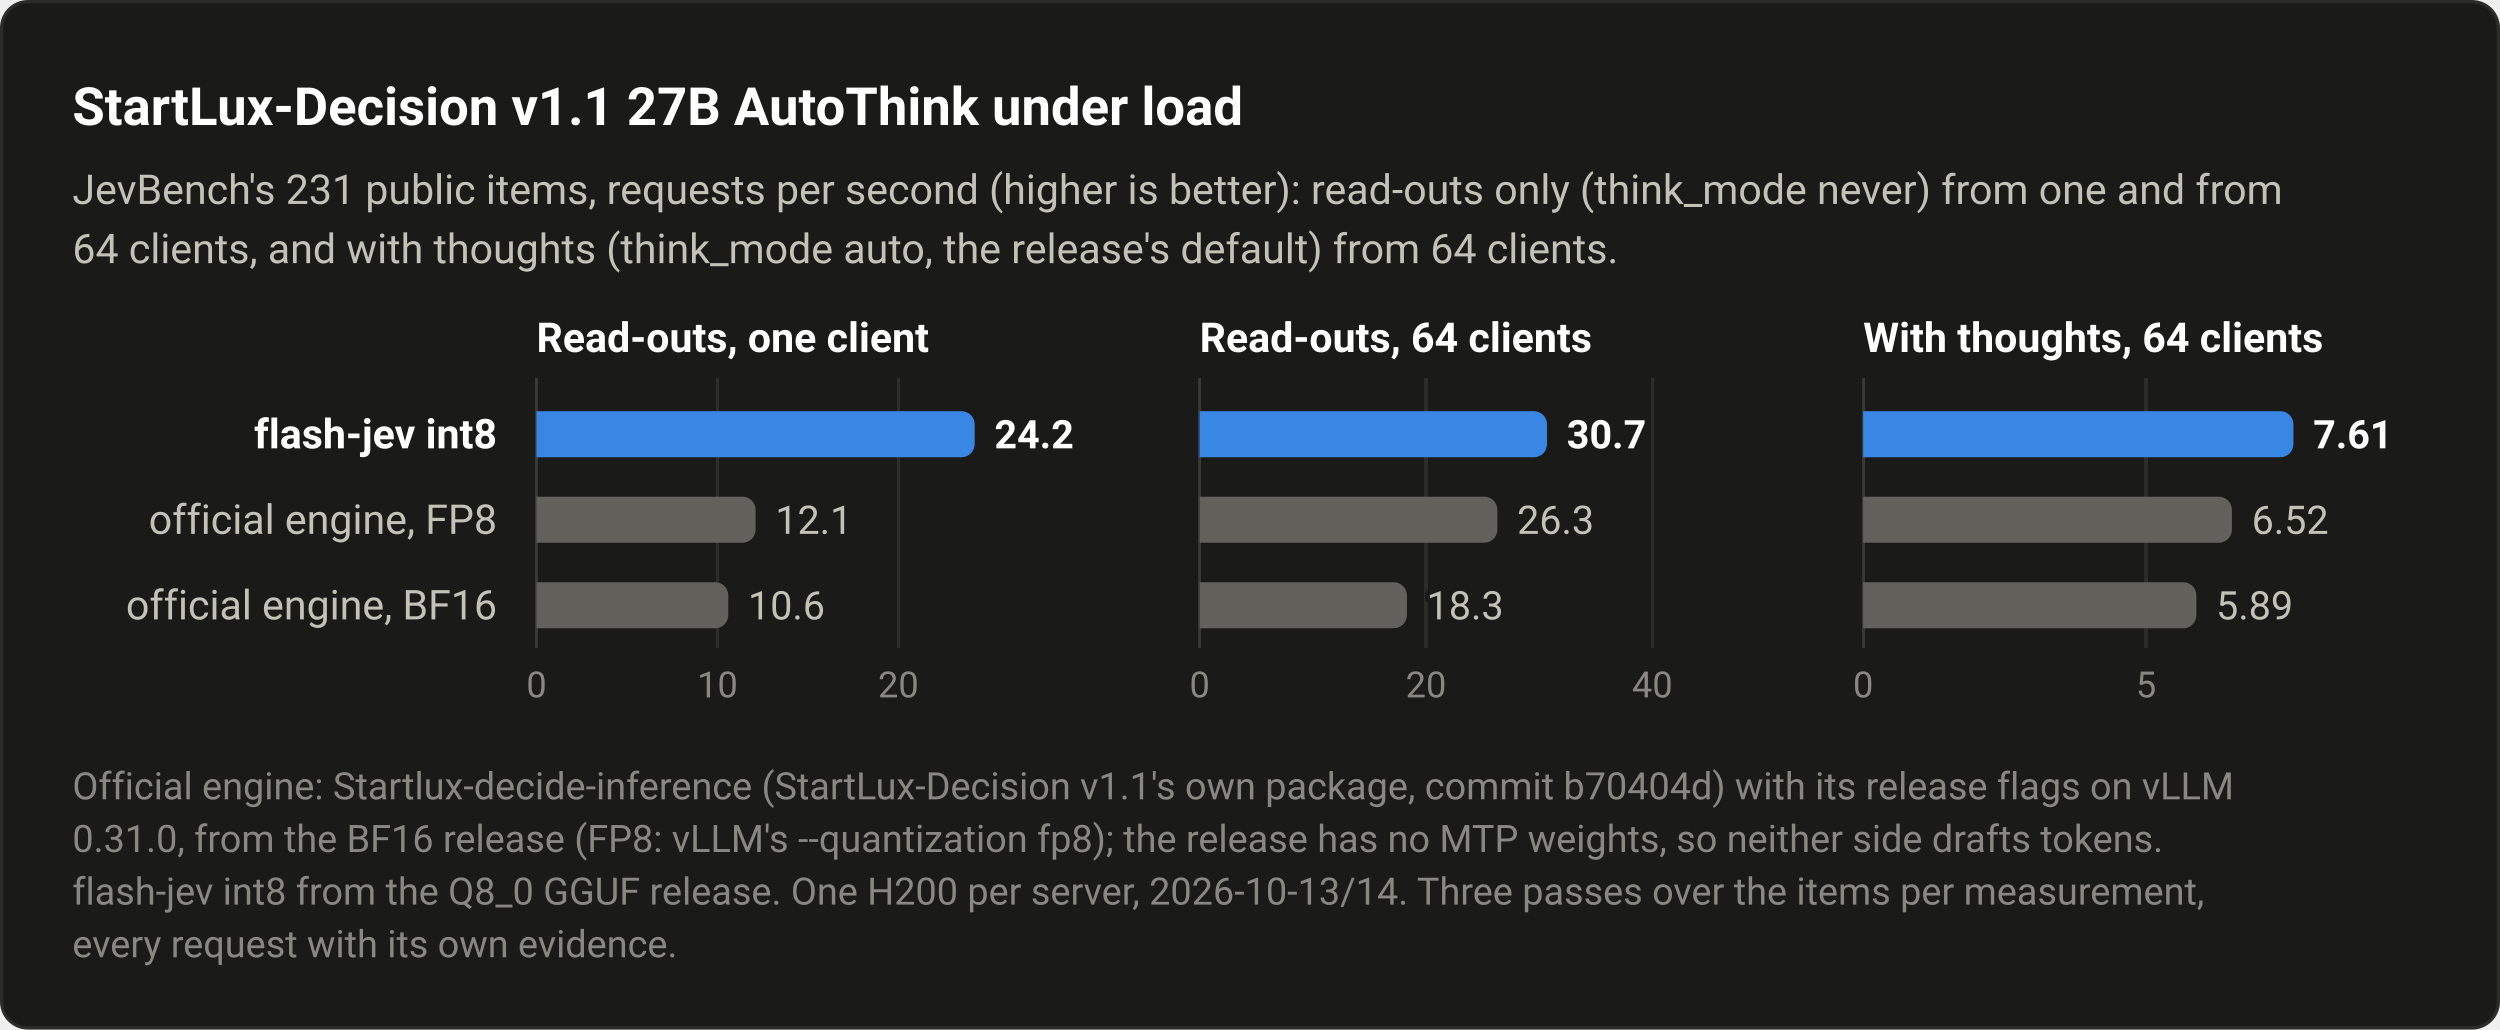
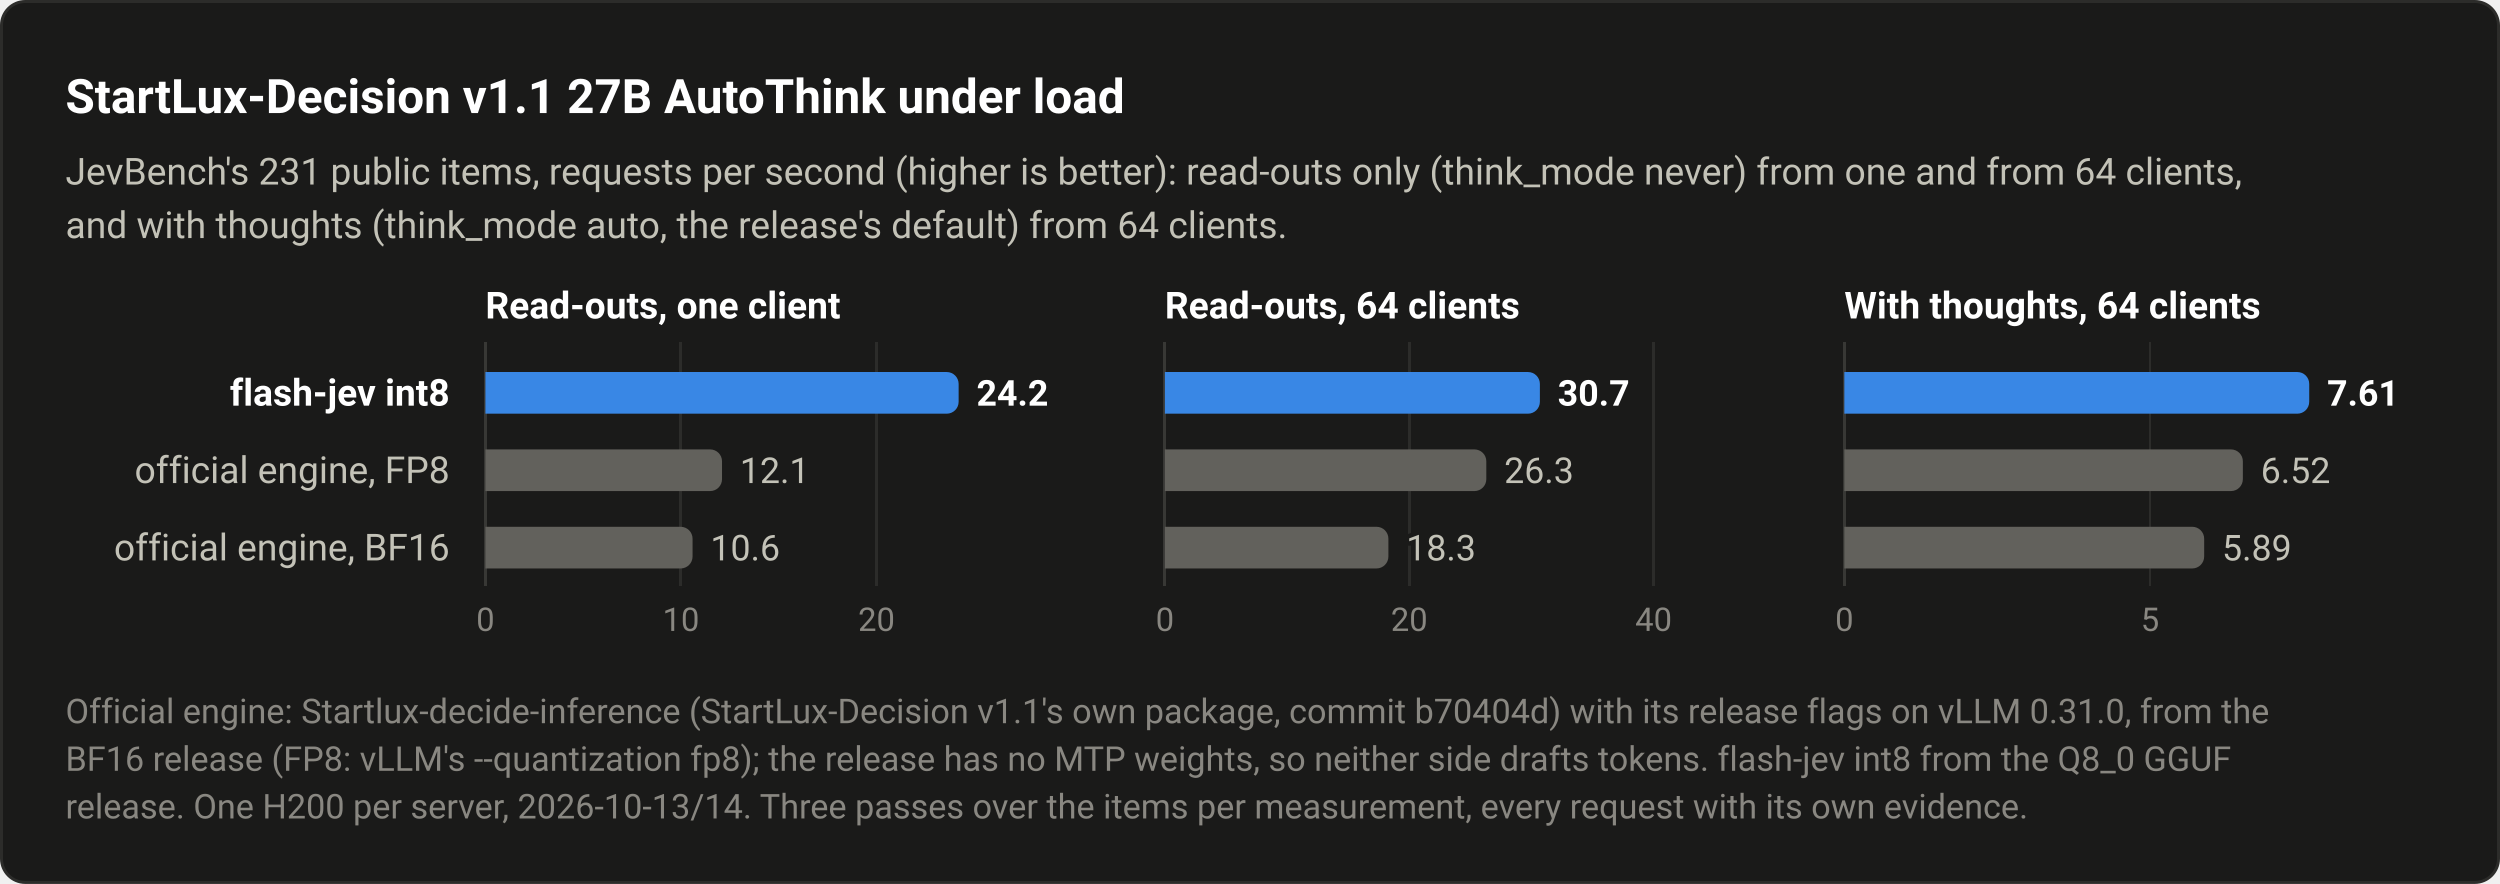
- <svg xmlns="http://www.w3.org/2000/svg" width="760" height="313" viewBox="0 0 760 313" role="img" aria-labelledby="title desc" font-family="system-ui, -apple-system, 'Segoe UI', Roboto, 'Helvetica Neue', Arial, sans-serif">
-   <rect x="0.5" y="0.5" width="759" height="312" rx="8" fill="#1a1a19" stroke="#2c2c2a" />
+ <svg xmlns="http://www.w3.org/2000/svg" width="840" height="297" viewBox="0 0 840 297" role="img" aria-labelledby="title desc" font-family="system-ui, -apple-system, 'Segoe UI', Roboto, 'Helvetica Neue', Arial, sans-serif">
+   <rect x="0.5" y="0.5" width="839" height="296" rx="8" fill="#1a1a19" stroke="#2c2c2a" />
  <text x="22.0" y="38.0" font-size="16" fill="#ffffff" text-anchor="start" font-weight="600">StartLux-Decision v1.1 27B AutoThink under load</text>
-   <text x="22.0" y="62.0" font-size="12.5" fill="#c3c2b7" text-anchor="start" font-weight="400">JevBench's 231 public items, requests per second (higher is better): read-outs only (think_mode never) from one and from</text>
-   <text x="22.0" y="80.0" font-size="12.5" fill="#c3c2b7" text-anchor="start" font-weight="400">64 clients, and with thoughts (think_mode auto, the release's default) from 64 clients.</text>
+   <text x="22.0" y="62.0" font-size="12.5" fill="#c3c2b7" text-anchor="start" font-weight="400">JevBench's 231 public items, requests per second (higher is better): read-outs only (think_mode never) from one and from 64 clients,</text>
+   <text x="22.0" y="80.0" font-size="12.5" fill="#c3c2b7" text-anchor="start" font-weight="400">and with thoughts (think_mode auto, the release's default) from 64 clients.</text>
  <text x="163.1" y="107.0" font-size="12.5" fill="#ffffff" text-anchor="start" font-weight="600">Read-outs, one client</text>
  <text x="163.1" y="212.0" font-size="11" fill="#898781" text-anchor="middle" font-weight="400" style="font-variant-numeric: tabular-nums">0</text>
-   <line x1="218.1" y1="115.0" x2="218.1" y2="197.0" stroke="#2c2c2a" stroke-width="1" shape-rendering="crispEdges" />
-   <text x="218.1" y="212.0" font-size="11" fill="#898781" text-anchor="middle" font-weight="400" style="font-variant-numeric: tabular-nums">10</text>
-   <line x1="273.1" y1="115.0" x2="273.1" y2="197.0" stroke="#2c2c2a" stroke-width="1" shape-rendering="crispEdges" />
-   <text x="273.1" y="212.0" font-size="11" fill="#898781" text-anchor="middle" font-weight="400" style="font-variant-numeric: tabular-nums">20</text>
+   <line x1="228.8" y1="115.0" x2="228.8" y2="197.0" stroke="#2c2c2a" stroke-width="1" shape-rendering="crispEdges" />
+   <text x="228.8" y="212.0" font-size="11" fill="#898781" text-anchor="middle" font-weight="400" style="font-variant-numeric: tabular-nums">10</text>
+   <line x1="294.5" y1="115.0" x2="294.5" y2="197.0" stroke="#2c2c2a" stroke-width="1" shape-rendering="crispEdges" />
+   <text x="294.5" y="212.0" font-size="11" fill="#898781" text-anchor="middle" font-weight="400" style="font-variant-numeric: tabular-nums">20</text>
  <line x1="163.1" y1="115.0" x2="163.1" y2="197.0" stroke="#383835" stroke-width="1" shape-rendering="crispEdges" />
-   <path d="M163.1,125.0 H292.3 A4.0,4.0 0 0 1 296.3,129.0 V135.0 A4.0,4.0 0 0 1 292.3,139.0 H163.1 Z" fill="#3987e5" />
-   <text x="302.3" y="136.3" font-size="12" fill="#ffffff" text-anchor="start" font-weight="600" style="font-variant-numeric: tabular-nums" stroke="#1a1a19" stroke-width="3" stroke-linejoin="round" paint-order="stroke">24.2</text>
-   <path d="M163.1,151.0 H225.7 A4.0,4.0 0 0 1 229.7,155.0 V161.0 A4.0,4.0 0 0 1 225.7,165.0 H163.1 Z" fill="#62615c" />
-   <text x="235.7" y="162.3" font-size="12" fill="#c3c2b7" text-anchor="start" font-weight="400" style="font-variant-numeric: tabular-nums" stroke="#1a1a19" stroke-width="3" stroke-linejoin="round" paint-order="stroke">12.1</text>
-   <path d="M163.1,177.0 H217.4 A4.0,4.0 0 0 1 221.4,181.0 V187.0 A4.0,4.0 0 0 1 217.4,191.0 H163.1 Z" fill="#62615c" />
-   <text x="227.4" y="188.3" font-size="12" fill="#c3c2b7" text-anchor="start" font-weight="400" style="font-variant-numeric: tabular-nums" stroke="#1a1a19" stroke-width="3" stroke-linejoin="round" paint-order="stroke">10.6</text>
-   <text x="364.7" y="107.0" font-size="12.5" fill="#ffffff" text-anchor="start" font-weight="600">Read-outs, 64 clients</text>
-   <text x="364.7" y="212.0" font-size="11" fill="#898781" text-anchor="middle" font-weight="400" style="font-variant-numeric: tabular-nums">0</text>
-   <line x1="433.5" y1="115.0" x2="433.5" y2="197.0" stroke="#2c2c2a" stroke-width="1" shape-rendering="crispEdges" />
-   <text x="433.5" y="212.0" font-size="11" fill="#898781" text-anchor="middle" font-weight="400" style="font-variant-numeric: tabular-nums">20</text>
-   <line x1="502.3" y1="115.0" x2="502.3" y2="197.0" stroke="#2c2c2a" stroke-width="1" shape-rendering="crispEdges" />
-   <text x="502.3" y="212.0" font-size="11" fill="#898781" text-anchor="middle" font-weight="400" style="font-variant-numeric: tabular-nums">40</text>
-   <line x1="364.7" y1="115.0" x2="364.7" y2="197.0" stroke="#383835" stroke-width="1" shape-rendering="crispEdges" />
-   <path d="M364.7,125.0 H466.3 A4.0,4.0 0 0 1 470.3,129.0 V135.0 A4.0,4.0 0 0 1 466.3,139.0 H364.7 Z" fill="#3987e5" />
-   <text x="476.3" y="136.3" font-size="12" fill="#ffffff" text-anchor="start" font-weight="600" style="font-variant-numeric: tabular-nums" stroke="#1a1a19" stroke-width="3" stroke-linejoin="round" paint-order="stroke">30.7</text>
-   <path d="M364.7,151.0 H451.2 A4.0,4.0 0 0 1 455.2,155.0 V161.0 A4.0,4.0 0 0 1 451.2,165.0 H364.7 Z" fill="#62615c" />
-   <text x="461.2" y="162.3" font-size="12" fill="#c3c2b7" text-anchor="start" font-weight="400" style="font-variant-numeric: tabular-nums" stroke="#1a1a19" stroke-width="3" stroke-linejoin="round" paint-order="stroke">26.3</text>
-   <path d="M364.7,177.0 H423.7 A4.0,4.0 0 0 1 427.7,181.0 V187.0 A4.0,4.0 0 0 1 423.7,191.0 H364.7 Z" fill="#62615c" />
-   <text x="433.7" y="188.3" font-size="12" fill="#c3c2b7" text-anchor="start" font-weight="400" style="font-variant-numeric: tabular-nums" stroke="#1a1a19" stroke-width="3" stroke-linejoin="round" paint-order="stroke">18.3</text>
-   <text x="566.4" y="107.0" font-size="12.5" fill="#ffffff" text-anchor="start" font-weight="600">With thoughts, 64 clients</text>
-   <text x="566.4" y="212.0" font-size="11" fill="#898781" text-anchor="middle" font-weight="400" style="font-variant-numeric: tabular-nums">0</text>
-   <line x1="652.4" y1="115.0" x2="652.4" y2="197.0" stroke="#2c2c2a" stroke-width="1" shape-rendering="crispEdges" />
-   <text x="652.4" y="212.0" font-size="11" fill="#898781" text-anchor="middle" font-weight="400" style="font-variant-numeric: tabular-nums">5</text>
-   <line x1="566.4" y1="115.0" x2="566.4" y2="197.0" stroke="#383835" stroke-width="1" shape-rendering="crispEdges" />
-   <path d="M566.4,125.0 H693.2 A4.0,4.0 0 0 1 697.2,129.0 V135.0 A4.0,4.0 0 0 1 693.2,139.0 H566.4 Z" fill="#3987e5" />
-   <text x="703.2" y="136.3" font-size="12" fill="#ffffff" text-anchor="start" font-weight="600" style="font-variant-numeric: tabular-nums" stroke="#1a1a19" stroke-width="3" stroke-linejoin="round" paint-order="stroke">7.61</text>
-   <path d="M566.4,151.0 H674.5 A4.0,4.0 0 0 1 678.5,155.0 V161.0 A4.0,4.0 0 0 1 674.5,165.0 H566.4 Z" fill="#62615c" />
-   <text x="684.5" y="162.3" font-size="12" fill="#c3c2b7" text-anchor="start" font-weight="400" style="font-variant-numeric: tabular-nums" stroke="#1a1a19" stroke-width="3" stroke-linejoin="round" paint-order="stroke">6.52</text>
-   <path d="M566.4,177.0 H663.7 A4.0,4.0 0 0 1 667.7,181.0 V187.0 A4.0,4.0 0 0 1 663.7,191.0 H566.4 Z" fill="#62615c" />
-   <text x="673.7" y="188.3" font-size="12" fill="#c3c2b7" text-anchor="start" font-weight="400" style="font-variant-numeric: tabular-nums" stroke="#1a1a19" stroke-width="3" stroke-linejoin="round" paint-order="stroke">5.89</text>
+   <path d="M163.1,125.0 H318.1 A4.0,4.0 0 0 1 322.1,129.0 V135.0 A4.0,4.0 0 0 1 318.1,139.0 H163.1 Z" fill="#3987e5" />
+   <text x="328.1" y="136.3" font-size="12" fill="#ffffff" text-anchor="start" font-weight="600" style="font-variant-numeric: tabular-nums" stroke="#1a1a19" stroke-width="3" stroke-linejoin="round" paint-order="stroke">24.2</text>
+   <path d="M163.1,151.0 H238.6 A4.0,4.0 0 0 1 242.6,155.0 V161.0 A4.0,4.0 0 0 1 238.6,165.0 H163.1 Z" fill="#62615c" />
+   <text x="248.6" y="162.3" font-size="12" fill="#c3c2b7" text-anchor="start" font-weight="400" style="font-variant-numeric: tabular-nums" stroke="#1a1a19" stroke-width="3" stroke-linejoin="round" paint-order="stroke">12.1</text>
+   <path d="M163.1,177.0 H228.7 A4.0,4.0 0 0 1 232.7,181.0 V187.0 A4.0,4.0 0 0 1 228.7,191.0 H163.1 Z" fill="#62615c" />
+   <text x="238.7" y="188.3" font-size="12" fill="#c3c2b7" text-anchor="start" font-weight="400" style="font-variant-numeric: tabular-nums" stroke="#1a1a19" stroke-width="3" stroke-linejoin="round" paint-order="stroke">10.6</text>
+   <text x="391.4" y="107.0" font-size="12.5" fill="#ffffff" text-anchor="start" font-weight="600">Read-outs, 64 clients</text>
+   <text x="391.4" y="212.0" font-size="11" fill="#898781" text-anchor="middle" font-weight="400" style="font-variant-numeric: tabular-nums">0</text>
+   <line x1="473.5" y1="115.0" x2="473.5" y2="197.0" stroke="#2c2c2a" stroke-width="1" shape-rendering="crispEdges" />
+   <text x="473.5" y="212.0" font-size="11" fill="#898781" text-anchor="middle" font-weight="400" style="font-variant-numeric: tabular-nums">20</text>
+   <line x1="555.6" y1="115.0" x2="555.6" y2="197.0" stroke="#2c2c2a" stroke-width="1" shape-rendering="crispEdges" />
+   <text x="555.6" y="212.0" font-size="11" fill="#898781" text-anchor="middle" font-weight="400" style="font-variant-numeric: tabular-nums">40</text>
+   <line x1="391.4" y1="115.0" x2="391.4" y2="197.0" stroke="#383835" stroke-width="1" shape-rendering="crispEdges" />
+   <path d="M391.4,125.0 H513.4 A4.0,4.0 0 0 1 517.4,129.0 V135.0 A4.0,4.0 0 0 1 513.4,139.0 H391.4 Z" fill="#3987e5" />
+   <text x="523.4" y="136.3" font-size="12" fill="#ffffff" text-anchor="start" font-weight="600" style="font-variant-numeric: tabular-nums" stroke="#1a1a19" stroke-width="3" stroke-linejoin="round" paint-order="stroke">30.7</text>
+   <path d="M391.4,151.0 H495.4 A4.0,4.0 0 0 1 499.4,155.0 V161.0 A4.0,4.0 0 0 1 495.4,165.0 H391.4 Z" fill="#62615c" />
+   <text x="505.4" y="162.3" font-size="12" fill="#c3c2b7" text-anchor="start" font-weight="400" style="font-variant-numeric: tabular-nums" stroke="#1a1a19" stroke-width="3" stroke-linejoin="round" paint-order="stroke">26.3</text>
+   <path d="M391.4,177.0 H462.5 A4.0,4.0 0 0 1 466.5,181.0 V187.0 A4.0,4.0 0 0 1 462.5,191.0 H391.4 Z" fill="#62615c" />
+   <text x="472.5" y="188.3" font-size="12" fill="#c3c2b7" text-anchor="start" font-weight="400" style="font-variant-numeric: tabular-nums" stroke="#1a1a19" stroke-width="3" stroke-linejoin="round" paint-order="stroke">18.3</text>
+   <text x="619.7" y="107.0" font-size="12.5" fill="#ffffff" text-anchor="start" font-weight="600">With thoughts, 64 clients</text>
+   <text x="619.7" y="212.0" font-size="11" fill="#898781" text-anchor="middle" font-weight="400" style="font-variant-numeric: tabular-nums">0</text>
+   <line x1="722.4" y1="115.0" x2="722.4" y2="197.0" stroke="#2c2c2a" stroke-width="1" shape-rendering="crispEdges" />
+   <text x="722.4" y="212.0" font-size="11" fill="#898781" text-anchor="middle" font-weight="400" style="font-variant-numeric: tabular-nums">5</text>
+   <line x1="619.7" y1="115.0" x2="619.7" y2="197.0" stroke="#383835" stroke-width="1" shape-rendering="crispEdges" />
+   <path d="M619.7,125.0 H771.9 A4.0,4.0 0 0 1 775.9,129.0 V135.0 A4.0,4.0 0 0 1 771.9,139.0 H619.7 Z" fill="#3987e5" />
+   <text x="781.9" y="136.3" font-size="12" fill="#ffffff" text-anchor="start" font-weight="600" style="font-variant-numeric: tabular-nums" stroke="#1a1a19" stroke-width="3" stroke-linejoin="round" paint-order="stroke">7.61</text>
+   <path d="M619.7,151.0 H749.6 A4.0,4.0 0 0 1 753.6,155.0 V161.0 A4.0,4.0 0 0 1 749.6,165.0 H619.7 Z" fill="#62615c" />
+   <text x="759.6" y="162.3" font-size="12" fill="#c3c2b7" text-anchor="start" font-weight="400" style="font-variant-numeric: tabular-nums" stroke="#1a1a19" stroke-width="3" stroke-linejoin="round" paint-order="stroke">6.52</text>
+   <path d="M619.7,177.0 H736.6 A4.0,4.0 0 0 1 740.6,181.0 V187.0 A4.0,4.0 0 0 1 736.6,191.0 H619.7 Z" fill="#62615c" />
+   <text x="746.6" y="188.3" font-size="12" fill="#c3c2b7" text-anchor="start" font-weight="400" style="font-variant-numeric: tabular-nums" stroke="#1a1a19" stroke-width="3" stroke-linejoin="round" paint-order="stroke">5.89</text>
  <text x="151.1" y="136.3" font-size="12.5" fill="#ffffff" text-anchor="end" font-weight="600">flash-jev int8</text>
  <text x="151.1" y="162.3" font-size="12.5" fill="#c3c2b7" text-anchor="end" font-weight="400">official engine, FP8</text>
  <text x="151.1" y="188.3" font-size="12.5" fill="#c3c2b7" text-anchor="end" font-weight="400">official engine, BF16</text>
-   <text x="22.0" y="243.0" font-size="11.5" fill="#898781" text-anchor="start" font-weight="400">Official engine: Startlux-decide-inference (StartLux-Decision v1.1's own package, commit b70404d) with its release flags on vLLM</text>
-   <text x="22.0" y="259.0" font-size="11.5" fill="#898781" text-anchor="start" font-weight="400">0.31.0, from the BF16 release (FP8: vLLM's --quantization fp8); the release has no MTP weights, so neither side drafts tokens.</text>
-   <text x="22.0" y="275.0" font-size="11.5" fill="#898781" text-anchor="start" font-weight="400">flash-jev int8 from the Q8_0 GGUF release. One H200 per server, 2026-10-13/14. Three passes over the items per measurement,</text>
-   <text x="22.0" y="291.0" font-size="11.5" fill="#898781" text-anchor="start" font-weight="400">every request with its own evidence.</text>
+   <text x="22.0" y="243.0" font-size="11.5" fill="#898781" text-anchor="start" font-weight="400">Official engine: Startlux-decide-inference (StartLux-Decision v1.1's own package, commit b70404d) with its release flags on vLLM 0.31.0, from the</text>
+   <text x="22.0" y="259.0" font-size="11.5" fill="#898781" text-anchor="start" font-weight="400">BF16 release (FP8: vLLM's --quantization fp8); the release has no MTP weights, so neither side drafts tokens. flash-jev int8 from the Q8_0 GGUF</text>
+   <text x="22.0" y="275.0" font-size="11.5" fill="#898781" text-anchor="start" font-weight="400">release. One H200 per server, 2026-10-13/14. Three passes over the items per measurement, every request with its own evidence.</text>
</svg>
